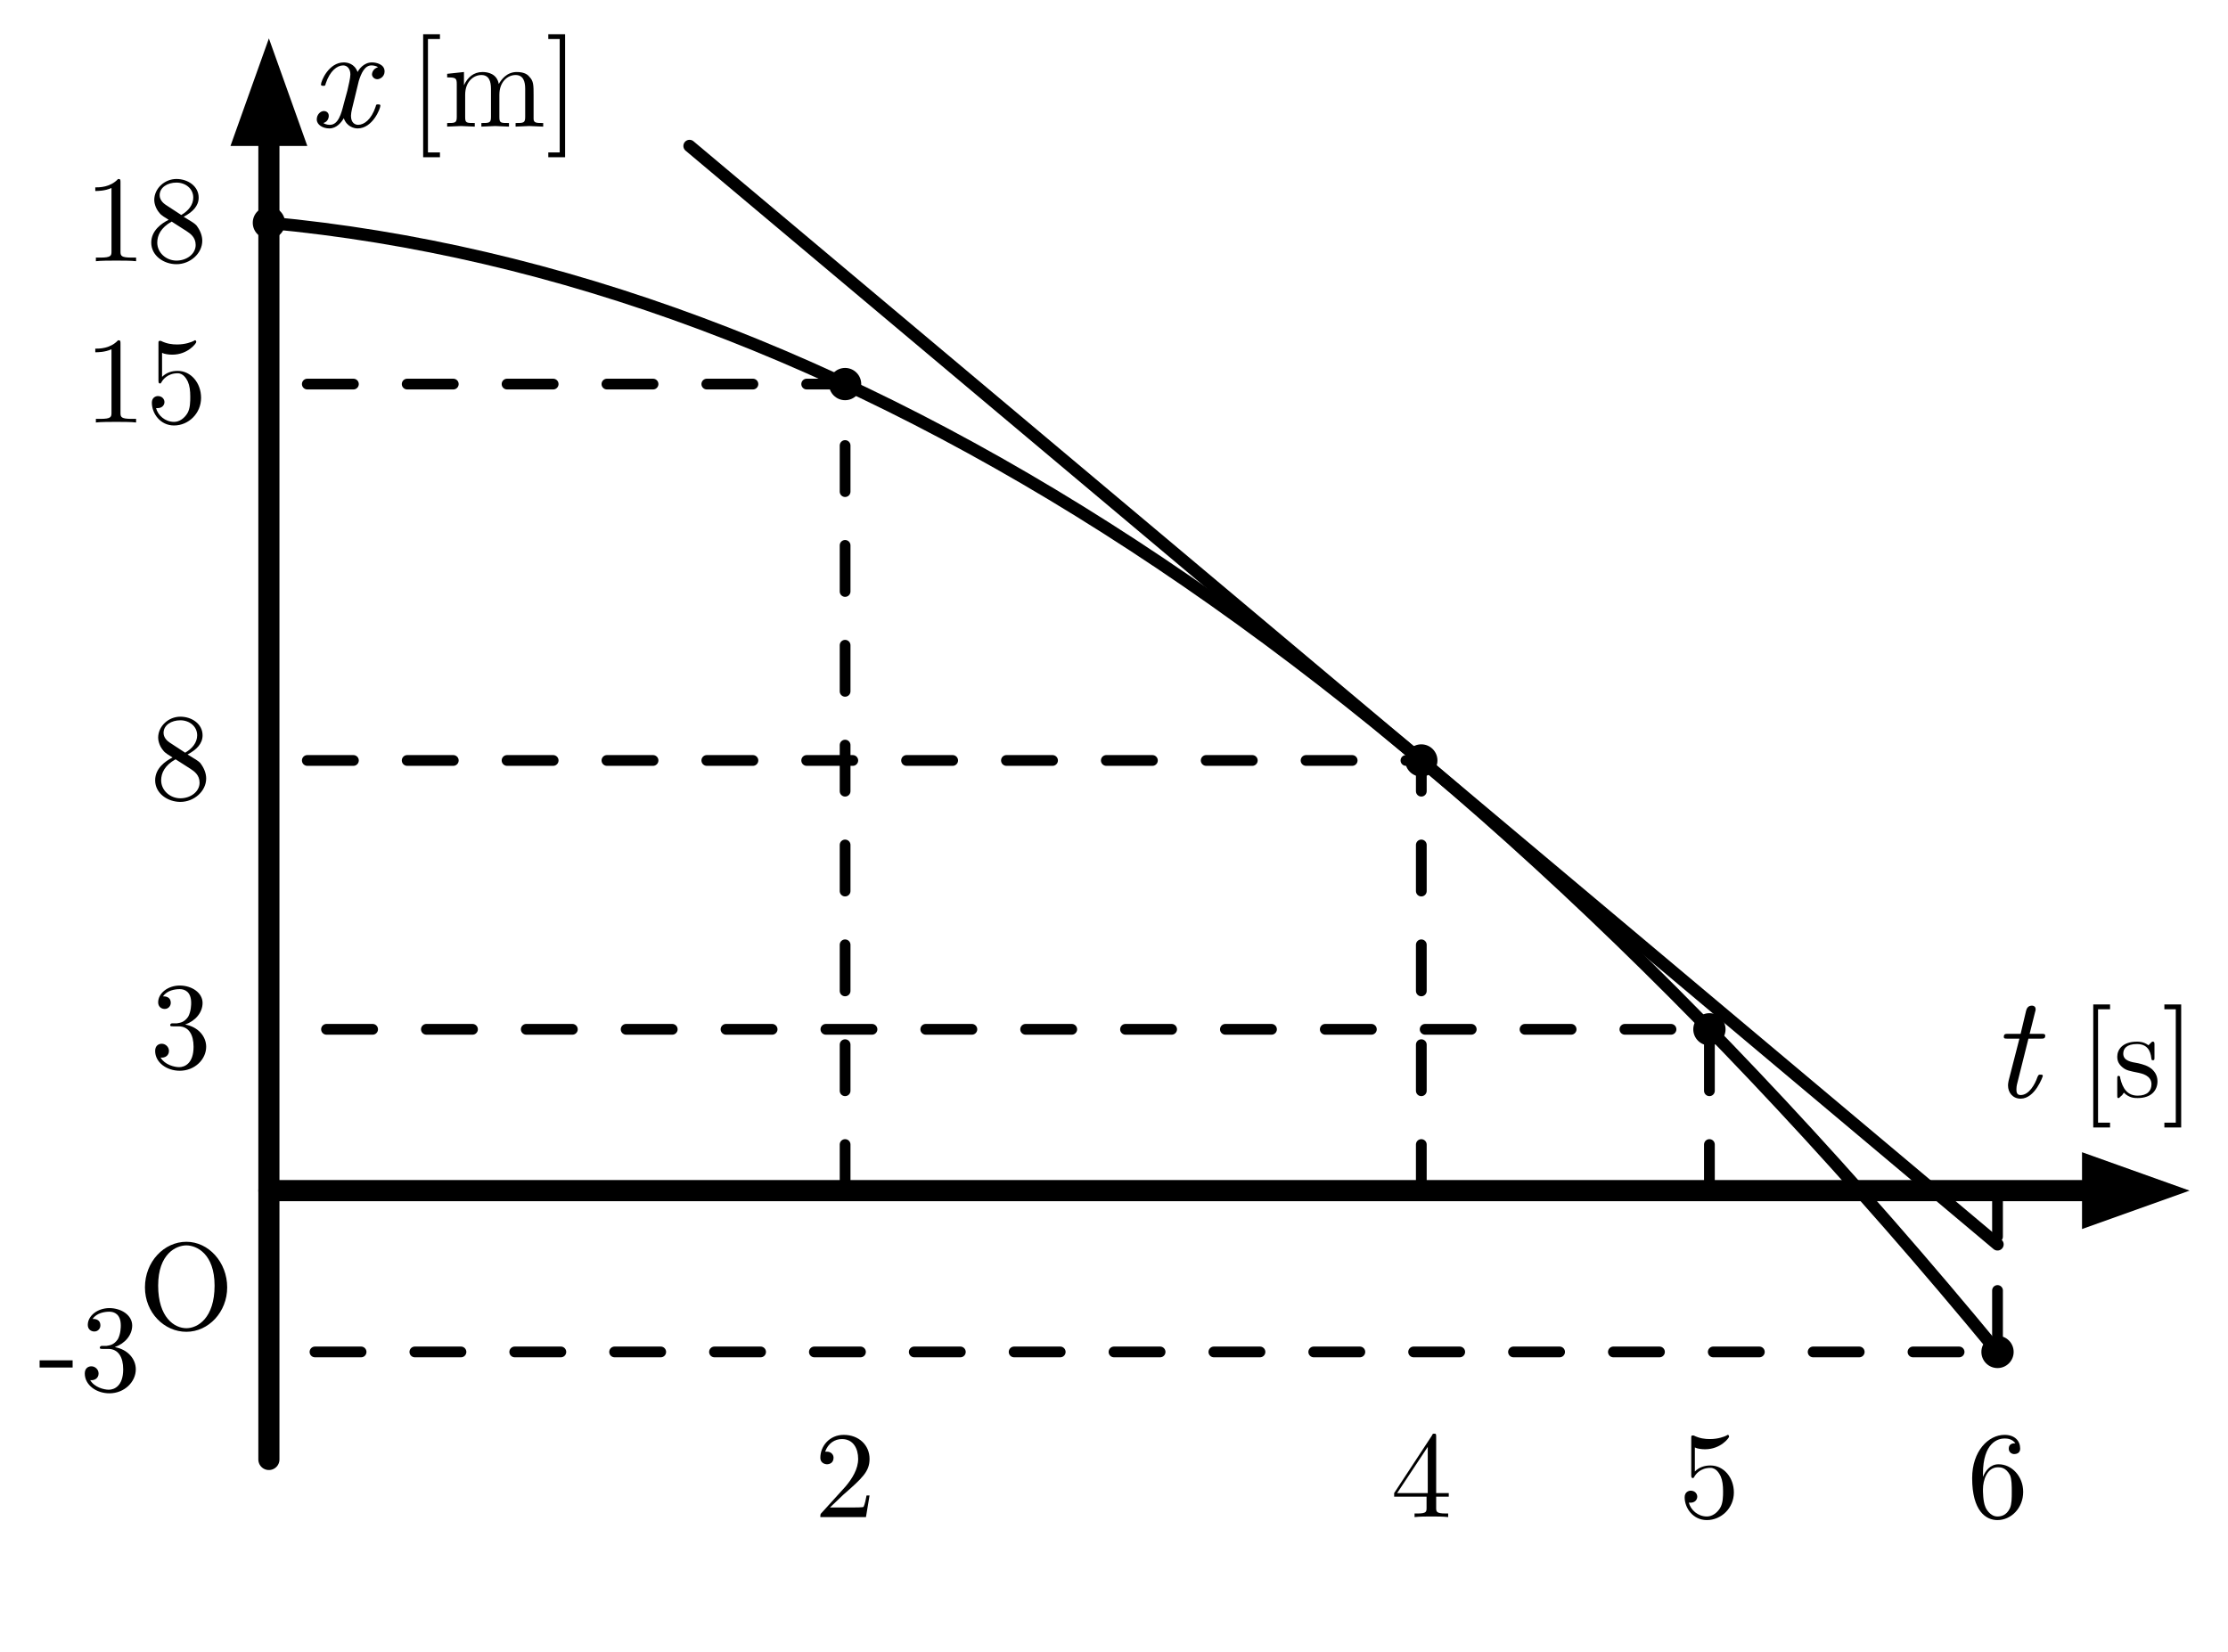
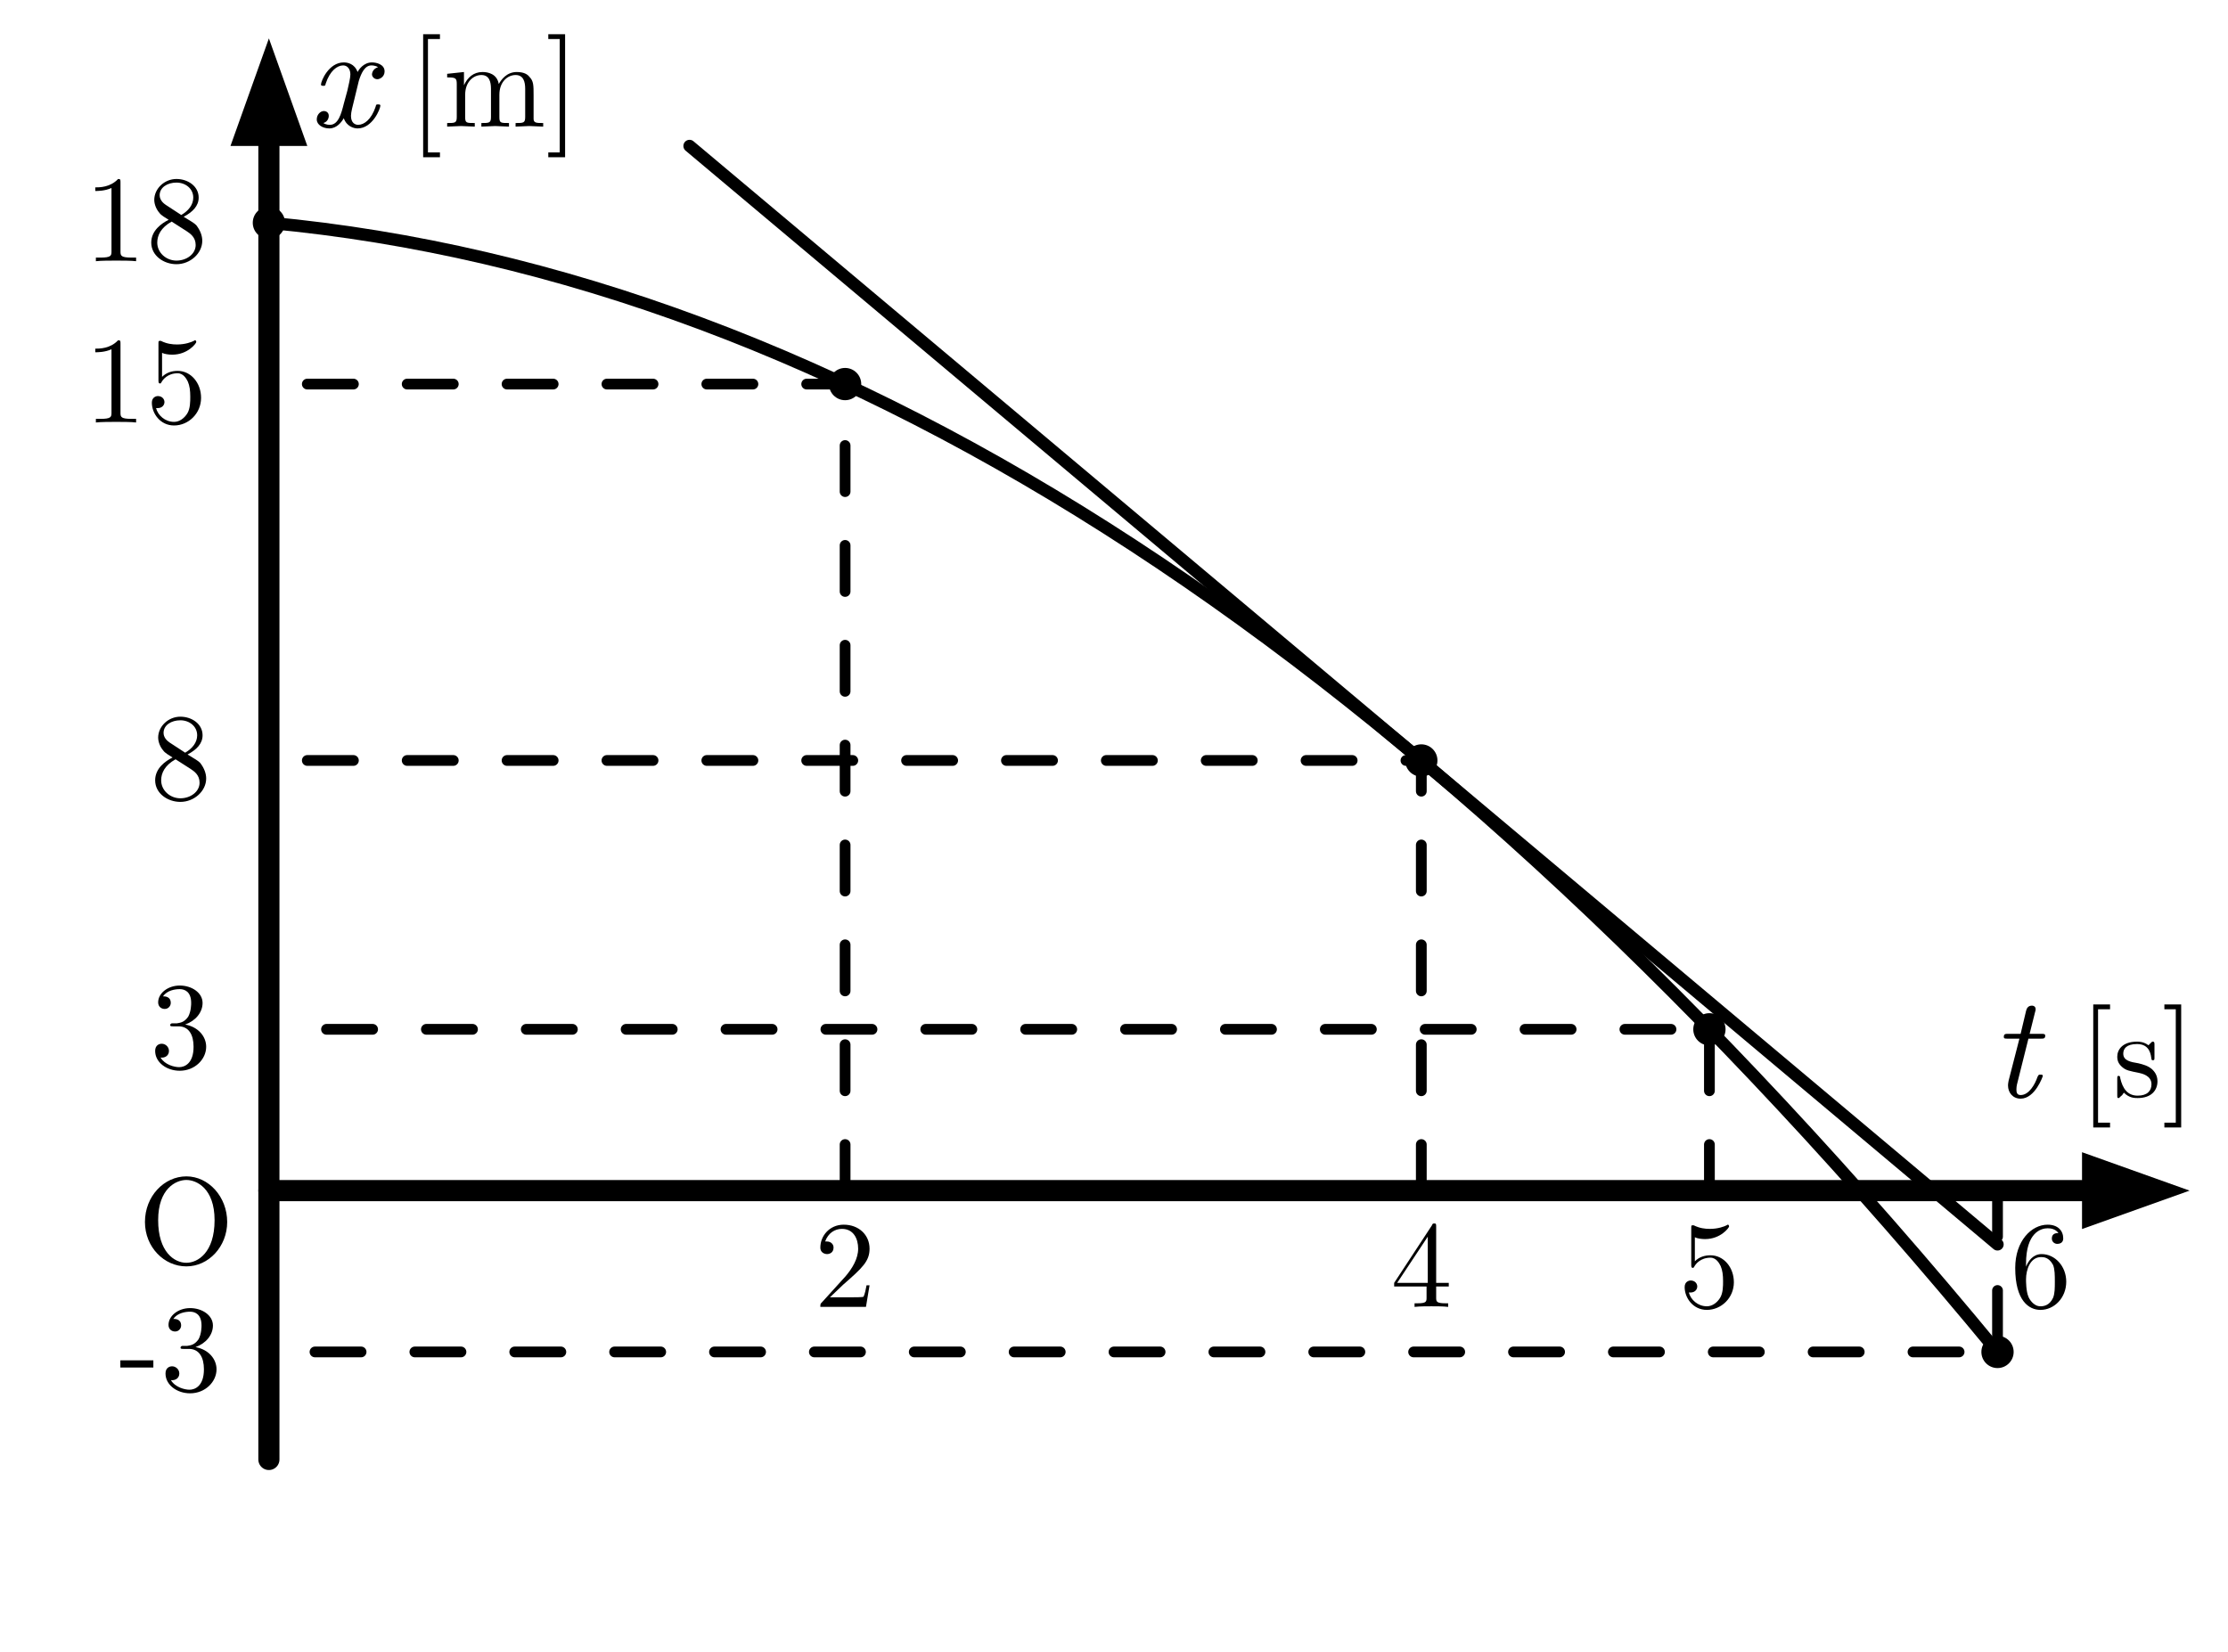
<svg xmlns="http://www.w3.org/2000/svg" width="58mm" height="43mm" viewBox="0 0 58 43" version="1.1" id="svg21">
  <defs id="defs1">
    <style id="style1">
      .main { stroke:#000; stroke-width:0.55; fill:none; stroke-linecap:round; stroke-linejoin:round; }
      .thin { stroke:#000; stroke-width:0.32; fill:none; stroke-linecap:round; stroke-linejoin:round; }
      .dash { stroke:#000; stroke-width:0.28; fill:none; stroke-dasharray:1.2 1.4; stroke-linecap:round; }
      .axis-arrow { fill:#000; stroke:none; }
      .point { fill:#000; stroke:none; }
      .label, .math-label, .axis-label {
        font-family:"CMU Serif","Computer Modern Serif","Latin Modern Roman","Times New Roman",serif;
        fill:#000;
      }
      .label { font-size:3.2px; font-style:normal; }
      .math-label { font-size:3.2px; font-style:normal; }
      .axis-label { font-size:3.8px; font-style:italic; }
    </style>
  </defs>
  <line class="main" x1="7" y1="31" x2="54.2" y2="31" id="line1" />
  <polygon class="axis-arrow" points="57,31 54.2,30 54.2,32" id="polygon1" />
  <line class="main" x1="7" y1="38" x2="7" y2="3.8" id="line2" />
  <polygon class="axis-arrow" points="7,1 6,3.8 8,3.8" id="polygon2" />
-   <text class="label" x="3.6" y="34.6" id="text2">O</text>
+   <text class="label" x="3.6" y="32.894" id="text2">O</text>
  <text class="axis-label" x="51.819" y="28.558" id="text3">t</text>
  <text class="math-label" x="54.119" y="28.558" id="text4">[s]</text>
  <text class="axis-label" x="8.042" y="3.296" id="text5">x</text>
  <text class="math-label" x="10.642" y="3.296" id="text6">[m]</text>
  <g class="dash" id="g9">
    <path d="M22 31 V10 H7" id="path6" />
    <path d="M37 31 V19.8 H7" id="path7" />
    <path d="M44.5 31 V26.8 H7" id="path8" />
    <path d="M52 31 V35.2 H7" id="path9" />
  </g>
-   <g class="label" id="g17">
-     <text x="21.2" y="39.5" id="text9">2</text>
-     <text x="36.2" y="39.5" id="text10">4</text>
-     <text x="43.7" y="39.5" id="text11">5</text>
-     <text x="51.2" y="39.5" id="text12">6</text>
-     <text x="2.2" y="6.8" id="text13">18</text>
-     <text x="2.2" y="11.0" id="text14">15</text>
-     <text x="3.9" y="20.8" id="text15">8</text>
-     <text x="3.9" y="27.8" id="text16">3</text>
-     <text x="1.0" y="36.2" id="text17">-3</text>
-   </g>
+   <text x="21.2" y="34.028" id="text9" style="font-style:normal;font-size:3.2px;font-family:'CMU Serif', 'Computer Modern Serif', 'Latin Modern Roman', 'Times New Roman', serif;fill:#000000">2</text>
+   <text x="36.2" y="34.028" id="text10" style="font-style:normal;font-size:3.2px;font-family:'CMU Serif', 'Computer Modern Serif', 'Latin Modern Roman', 'Times New Roman', serif;fill:#000000">4</text>
+   <text x="43.7" y="34.028" id="text11" style="font-style:normal;font-size:3.2px;font-family:'CMU Serif', 'Computer Modern Serif', 'Latin Modern Roman', 'Times New Roman', serif;fill:#000000">5</text>
+   <text x="52.319" y="34.028" id="text12" style="font-style:normal;font-size:3.2px;font-family:'CMU Serif', 'Computer Modern Serif', 'Latin Modern Roman', 'Times New Roman', serif;fill:#000000">6</text>
+   <text x="2.2" y="6.8" id="text13" style="font-style:normal;font-size:3.2px;font-family:'CMU Serif', 'Computer Modern Serif', 'Latin Modern Roman', 'Times New Roman', serif;fill:#000000">18</text>
+   <text x="2.2" y="11" id="text14" style="font-style:normal;font-size:3.2px;font-family:'CMU Serif', 'Computer Modern Serif', 'Latin Modern Roman', 'Times New Roman', serif;fill:#000000">15</text>
+   <text x="3.9" y="20.8" id="text15" style="font-style:normal;font-size:3.2px;font-family:'CMU Serif', 'Computer Modern Serif', 'Latin Modern Roman', 'Times New Roman', serif;fill:#000000">8</text>
+   <text x="3.9" y="27.8" id="text16" style="font-style:normal;font-size:3.2px;font-family:'CMU Serif', 'Computer Modern Serif', 'Latin Modern Roman', 'Times New Roman', serif;fill:#000000">3</text>
+   <text x="3.102" y="36.2" id="text17" style="font-style:normal;font-size:3.2px;font-family:'CMU Serif', 'Computer Modern Serif', 'Latin Modern Roman', 'Times New Roman', serif;fill:#000000">-3</text>
  <path class="thin" d="M7 5.8 Q29.5 7.9 52 35.2" id="path17" />
  <line class="thin" x1="17.95" y1="3.8" x2="52" y2="32.4" id="line17" />
  <circle class="point" cx="7" cy="5.8" r="0.42" id="circle17" />
  <circle class="point" cx="22" cy="10" r="0.42" id="circle18" />
  <circle class="point" cx="37" cy="19.8" r="0.42" id="circle19" />
  <circle class="point" cx="44.5" cy="26.8" r="0.42" id="circle20" />
  <circle class="point" cx="52" cy="35.2" r="0.42" id="circle21" />
</svg>
